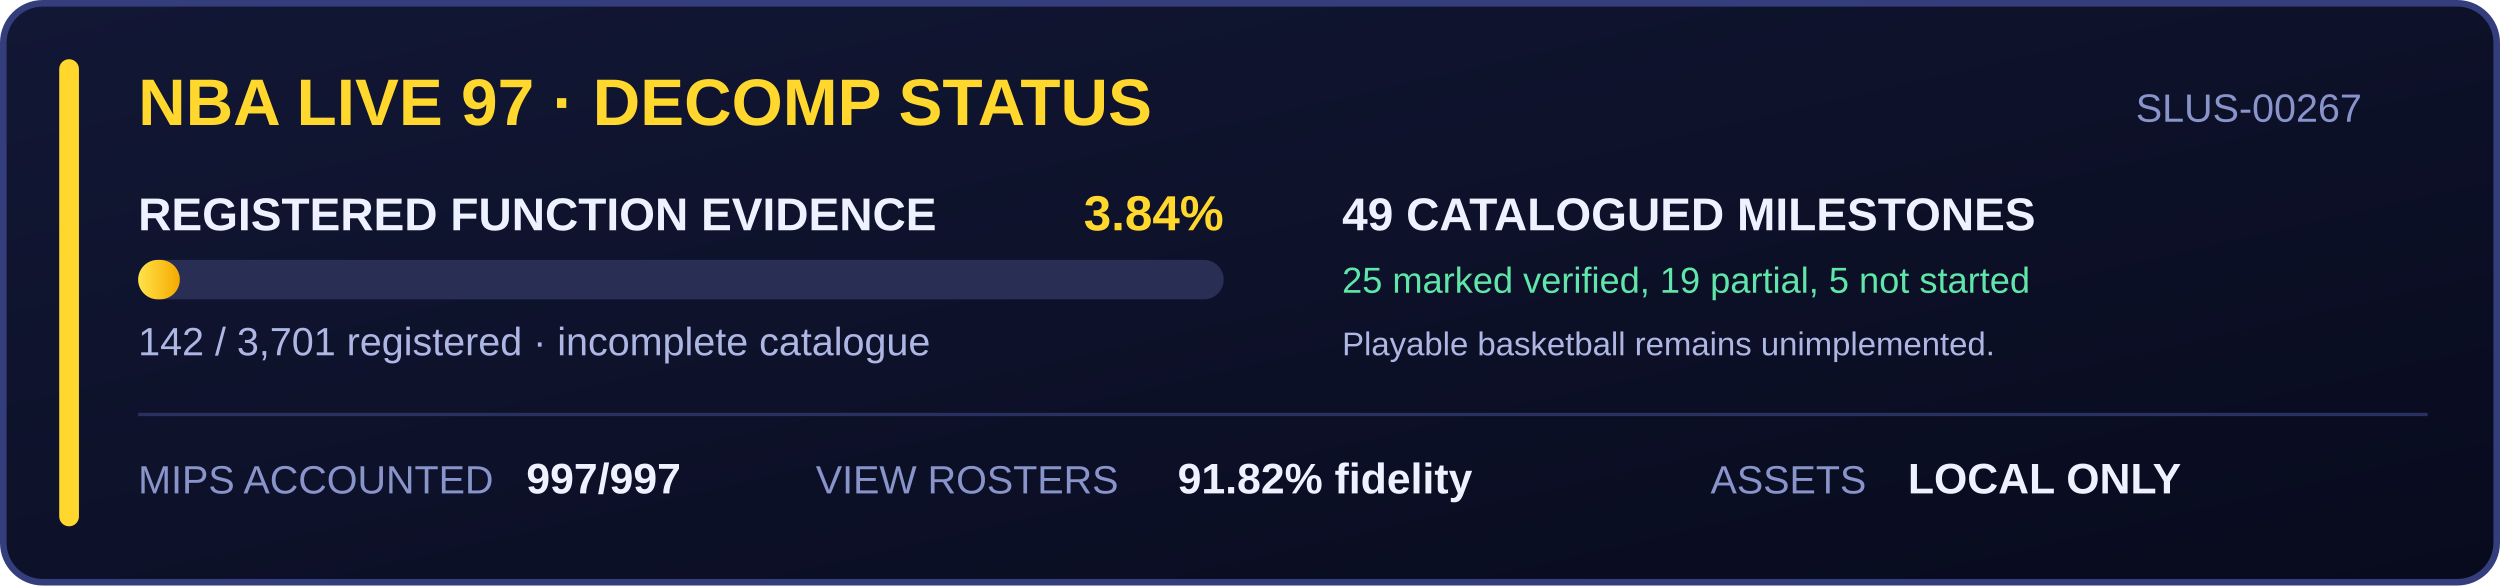
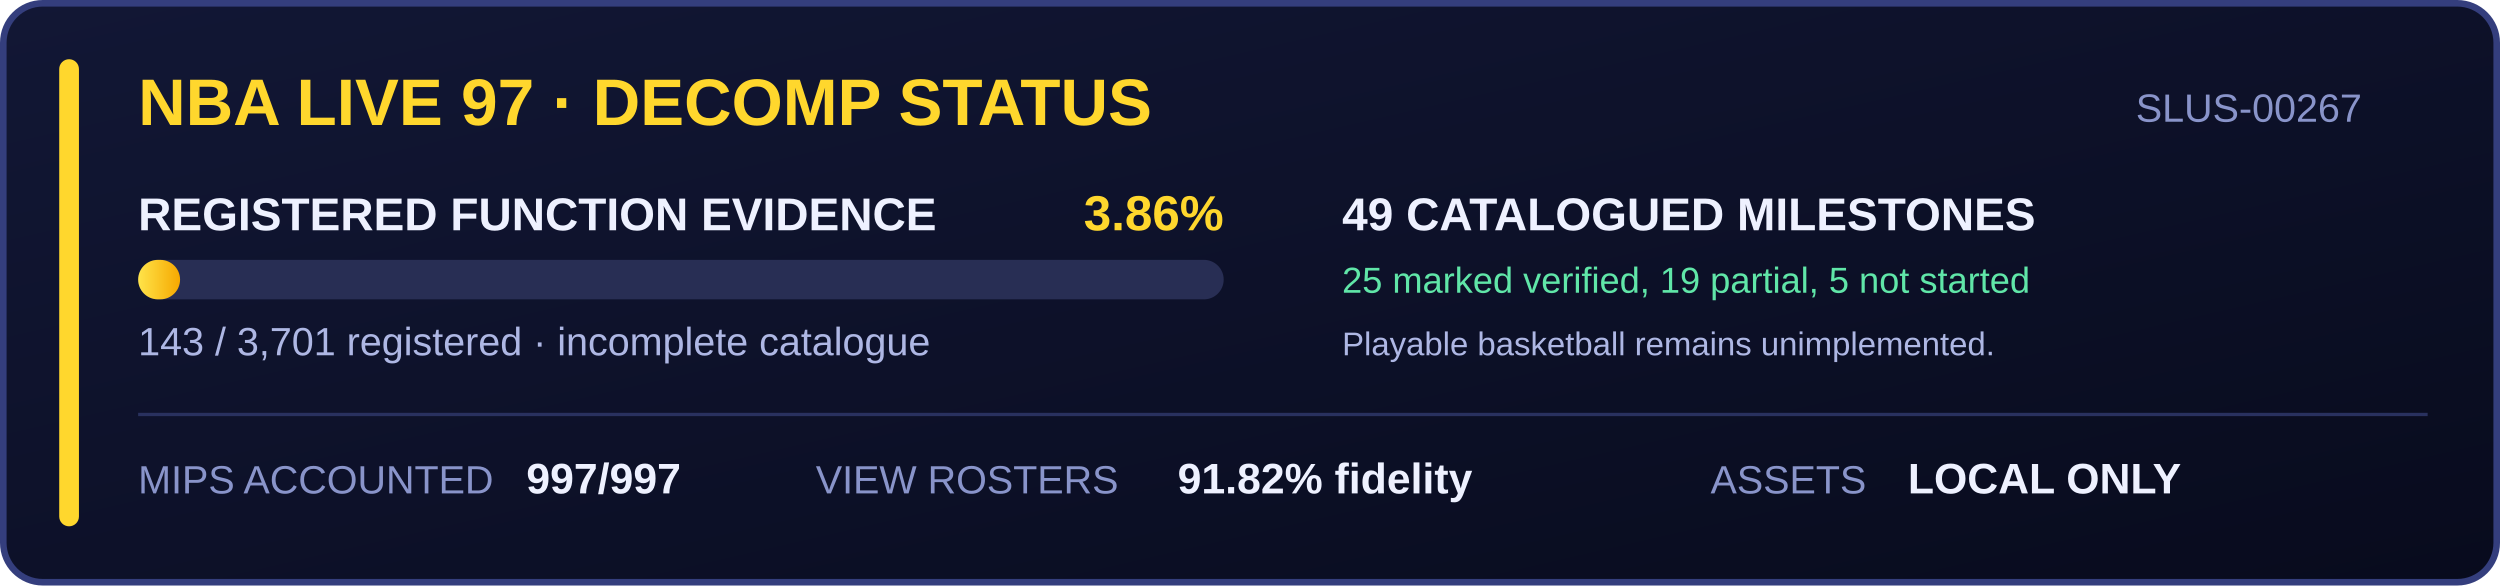
<svg xmlns="http://www.w3.org/2000/svg" width="760" height="178" viewBox="0 0 760 178" role="img" aria-labelledby="title desc">
  <defs>
    <linearGradient id="panel" x1="0" y1="0" x2="1" y2="1">
      <stop stop-color="#121735" />
      <stop offset="1" stop-color="#080b1d" />
    </linearGradient>
    <linearGradient id="gold" x1="0" y1="0" x2="1" y2="0">
      <stop stop-color="#ffe44a" />
      <stop offset="1" stop-color="#f6a800" />
    </linearGradient>
  </defs>
  <rect x="1" y="1" width="758" height="176" rx="12" fill="url(#panel)" stroke="#343e7d" stroke-width="2" />
  <rect x="18" y="18" width="6" height="142" rx="3" fill="#ffd72d" />
  <g font-family="Segoe UI, Arial, sans-serif">
    <text x="42" y="38" fill="#ffd72d" font-size="20" font-weight="700">NBA LIVE 97 · DECOMP STATUS</text>
    <text x="718" y="37" fill="#8994ca" font-size="12" text-anchor="end">SLUS-00267</text>
    <text x="42" y="70" fill="#eef1ff" font-size="14" font-weight="600">REGISTERED FUNCTION EVIDENCE</text>
-     <text x="372" y="70" fill="#ffd72d" font-size="15" font-weight="700" text-anchor="end">3.84%</text>
+     <text x="372" y="70" fill="#ffd72d" font-size="15" font-weight="700" text-anchor="end">3.86%</text>
    <rect x="42" y="79" width="330" height="12" rx="6" fill="#282e54" />
-     <rect x="42" y="79" width="12.67" height="12" rx="6" fill="url(#gold)" />
-     <text x="42" y="108" fill="#aeb7e4" font-size="12">142 / 3,701 registered · incomplete catalogue</text>
+     <rect x="42" y="79" width="12.74" height="12" rx="6" fill="url(#gold)" />
+     <text x="42" y="108" fill="#aeb7e4" font-size="12">143 / 3,701 registered · incomplete catalogue</text>
    <text x="408" y="70" fill="#eef1ff" font-size="14" font-weight="600">49 CATALOGUED MILESTONES</text>
    <text x="408" y="89" fill="#60e6a8" font-size="11">25 marked verified, 19 partial, 5 not started</text>
    <text x="408" y="108" fill="#aeb7e4" font-size="10">Playable basketball remains unimplemented.</text>
    <line x1="42" y1="126" x2="738" y2="126" stroke="#29315f" />
    <text x="42" y="150" fill="#8994ca" font-size="12">MIPS ACCOUNTED</text>
    <text x="160" y="150" fill="#eef1ff" font-size="13" font-weight="700">997/997</text>
    <text x="248" y="150" fill="#8994ca" font-size="12">VIEW ROSTERS</text>
    <text x="358" y="150" fill="#eef1ff" font-size="13" font-weight="700">91.82% fidelity</text>
    <text x="520" y="150" fill="#8994ca" font-size="12">ASSETS</text>
    <text x="580" y="150" fill="#eef1ff" font-size="13" font-weight="700">LOCAL ONLY</text>
  </g>
</svg>
